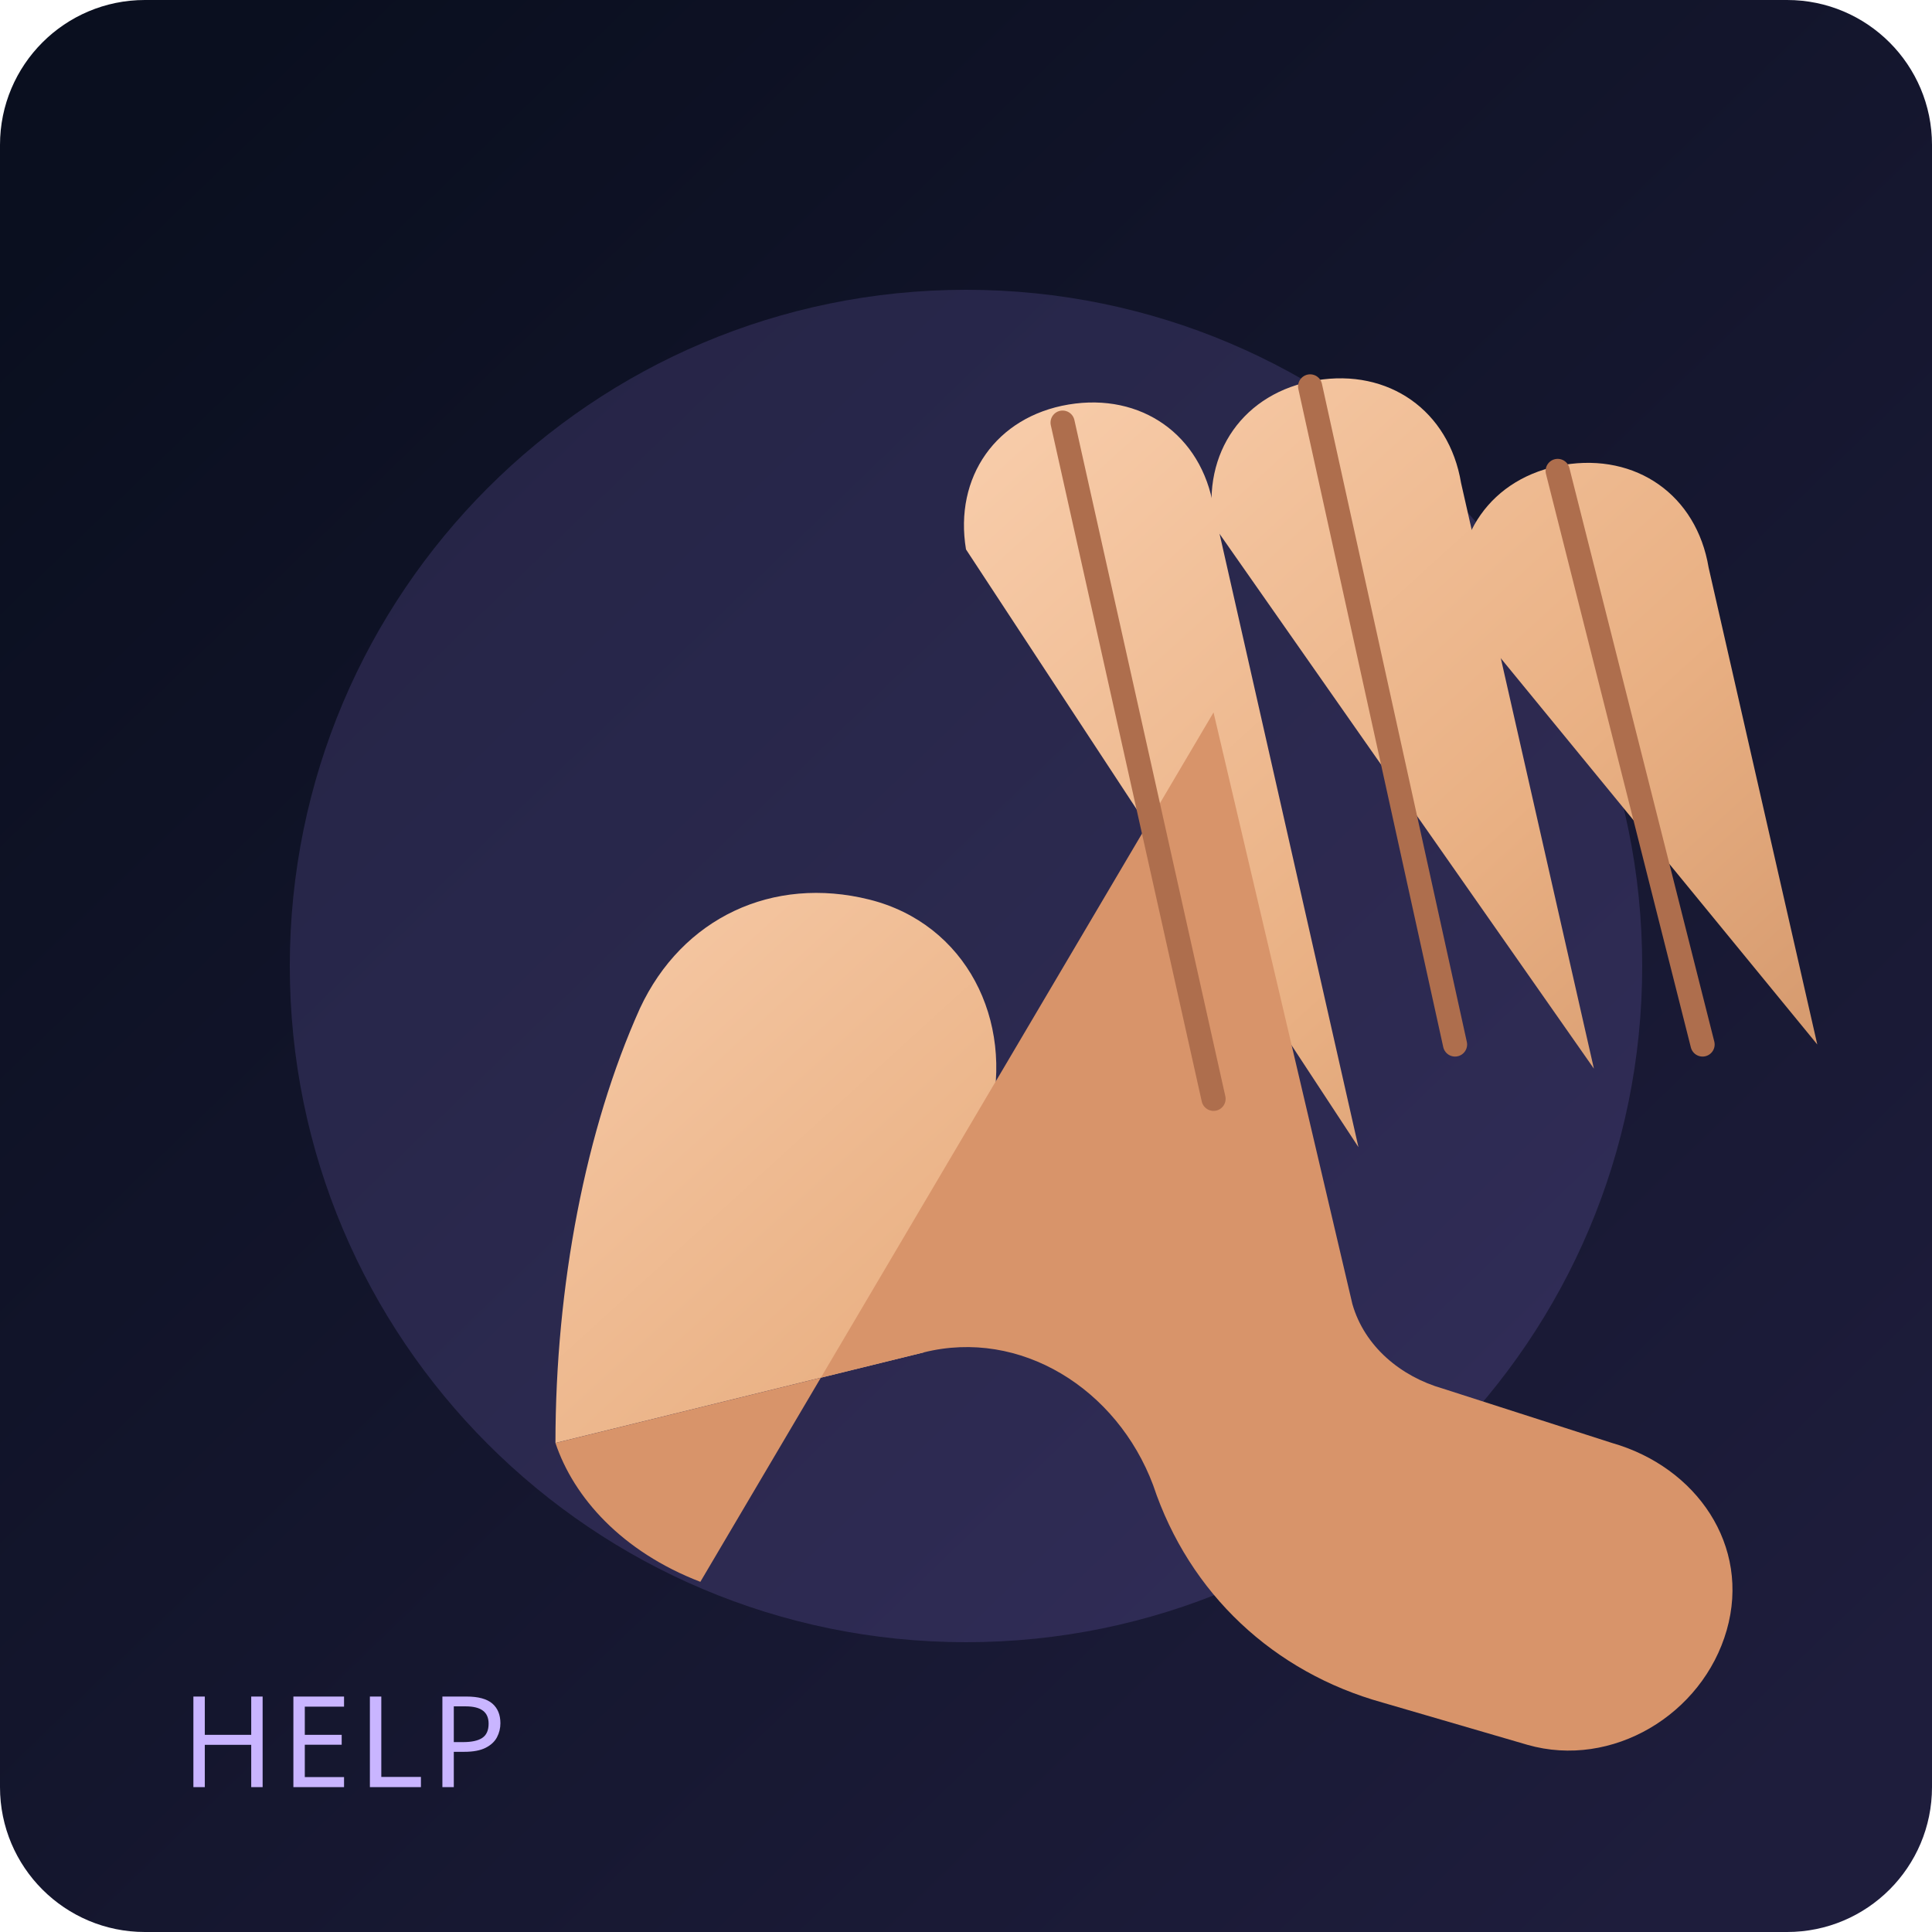
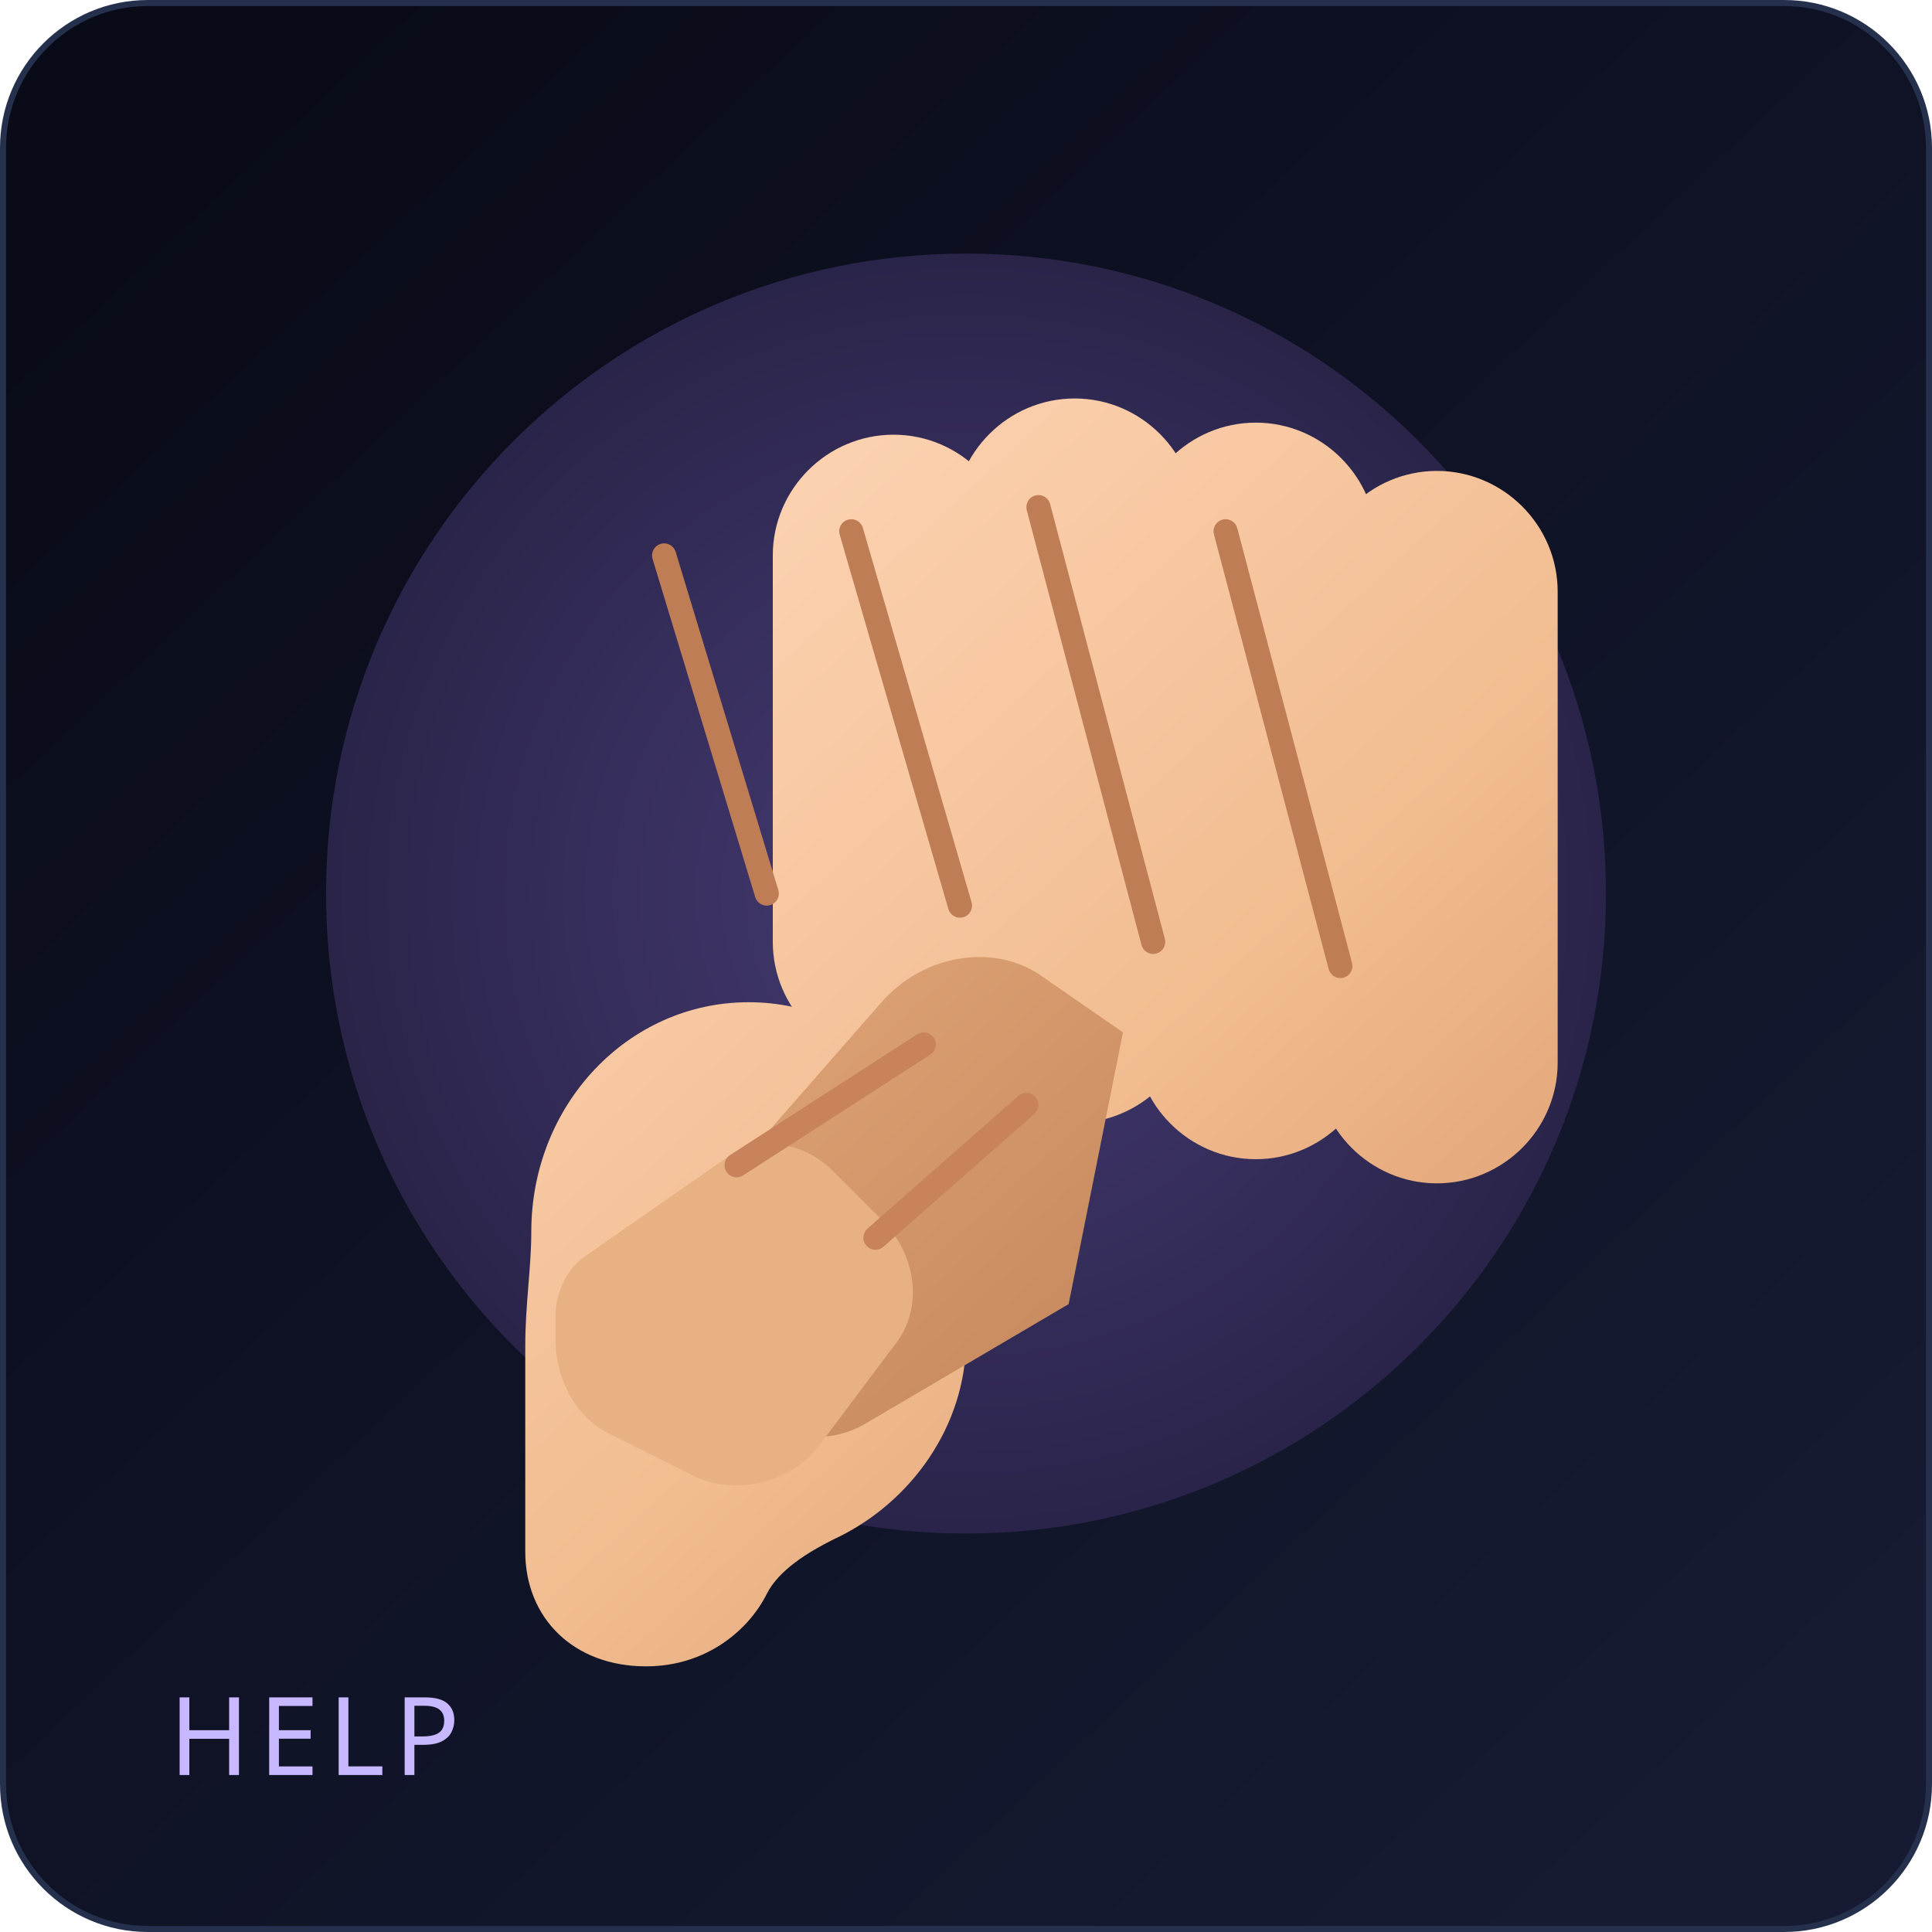
<svg xmlns="http://www.w3.org/2000/svg" width="320" height="320" viewBox="0 0 320 320" fill="none">
  <defs>
-     <linearGradient id="helpBg" x1="25" y1="20" x2="294" y2="298" gradientUnits="userSpaceOnUse">
-       <stop stop-color="#0A0F1F" />
-       <stop offset="1" stop-color="#1E1D3C" />
+     <linearGradient id="bg" x1="30" y1="22" x2="290" y2="298" gradientUnits="userSpaceOnUse">
+       <stop stop-color="#090B18" />
+       <stop offset="1" stop-color="#161B33" />
    </linearGradient>
-     <linearGradient id="helpHand" x1="88" y1="70" x2="280" y2="281" gradientUnits="userSpaceOnUse">
-       <stop stop-color="#FFDABD" />
-       <stop offset="0.55" stop-color="#E9B083" />
-       <stop offset="1" stop-color="#C18359" />
+     <radialGradient id="orb" cx="0" cy="0" r="1" gradientUnits="userSpaceOnUse" gradientTransform="translate(160 148) scale(108)">
+       <stop stop-color="#4B3F7B" stop-opacity="0.92" />
+       <stop offset="1" stop-color="#2A244A" stop-opacity="0.96" />
+     </radialGradient>
+     <linearGradient id="skin" x1="96" y1="74" x2="268" y2="260" gradientUnits="userSpaceOnUse">
+       <stop stop-color="#FFD7B8" />
+       <stop offset="0.55" stop-color="#F1BC90" />
+       <stop offset="1" stop-color="#D69465" />
+     </linearGradient>
+     <linearGradient id="skinShadow" x1="120" y1="140" x2="230" y2="262" gradientUnits="userSpaceOnUse">
+       <stop stop-color="#E3A97B" />
+       <stop offset="1" stop-color="#B7774E" />
    </linearGradient>
  </defs>
-   <rect width="320" height="320" rx="24" fill="url(#helpBg)" />
-   <circle cx="160" cy="160" r="112" fill="#A78BFA" fill-opacity="0.16" />
-   <path d="M92 239C92 213 97 187 106 167C113 152 128 145 144 149C160 153 168 169 164 185L153 224" fill="url(#helpHand)" />
-   <path d="M160 91C158 79 165 69 177 67C189 65 199 72 201 84L225 190" fill="url(#helpHand)" />
-   <path d="M201 87C199 75 206 65 218 63C230 61 240 68 242 80L264 177" fill="url(#helpHand)" />
-   <path d="M242 101C240 89 247 79 259 77C271 75 281 82 283 94L301 173" fill="url(#helpHand)" />
-   <path d="M116 262C103 257 95 248 92 239L153 224C169 220 185 230 191 246C197 264 211 277 229 282L253 289C267 293 282 284 286 270C290 256 281 243 267 239L239 230C232 228 226 223 224 216L201 118" fill="#D8946A" />
-   <path d="M176 70L201 182" stroke="#AE6E4D" stroke-width="4" stroke-linecap="round" />
-   <path d="M217 64L241 173" stroke="#AE6E4D" stroke-width="4" stroke-linecap="round" />
-   <path d="M258 78L282 173" stroke="#AE6E4D" stroke-width="4" stroke-linecap="round" />
-   <text x="30" y="296" fill="#C9B5FF" font-family="Space Grotesk, Segoe UI, sans-serif" font-size="21" letter-spacing="1">HELP</text>
+   <rect x="0.5" y="0.5" width="319" height="319" rx="24" fill="url(#bg)" stroke="#25304D" />
+   <circle cx="160" cy="148" r="106" fill="url(#orb)" />
+   <path d="M88 204C88 183 104 166 124 166C144 166 160 183 160 204V222C160 236 151 249 138 255C134 257 129 260 127 264C124 270 117 276 107 276C95 276 87 268 87 257V223C87 216 88 210 88 204Z" fill="url(#skin)" />
+   <path d="M128 92C128 81 137 72 148 72C159 72 168 81 168 92V156C168 167 159 176 148 176C137 176 128 167 128 156V92Z" fill="url(#skin)" />
+   <path d="M158 86C158 75 167 66 178 66C189 66 198 75 198 86V166C198 177 189 186 178 186C167 186 158 177 158 166V86Z" fill="url(#skin)" />
+   <path d="M188 90C188 79 197 70 208 70C219 70 228 79 228 90V172C228 183 219 192 208 192C197 192 188 183 188 172V90Z" fill="url(#skin)" />
+   <path d="M218 98C218 87 227 78 238 78C249 78 258 87 258 98V176C258 187 249 196 238 196C227 196 218 187 218 176V98Z" fill="url(#skin)" />
+   <path d="M118 198L146 166C153 158 165 156 173 162L186 171L177 216L143 236C132 242 118 234 116 222L115 210C114 206 115 202 118 198Z" fill="url(#skinShadow)" />
+   <path d="M92 218C92 214 94 210 97 208L120 192C126 188 133 189 138 194L146 202C152 208 153 217 148 223L136 239C131 246 121 248 114 244L100 237C95 234 92 228 92 222V218Z" fill="#E7B184" />
+   <path d="M110 92L127 148" stroke="#BF7D56" stroke-width="4" stroke-linecap="round" />
+   <path d="M141 88L159 150" stroke="#BF7D56" stroke-width="4" stroke-linecap="round" />
+   <path d="M172 84L191 156" stroke="#BF7D56" stroke-width="4" stroke-linecap="round" />
+   <path d="M203 88L222 160" stroke="#BF7D56" stroke-width="4" stroke-linecap="round" />
+   <path d="M122 193L153 173" stroke="#C8835C" stroke-width="4" stroke-linecap="round" />
+   <path d="M145 205L170 183" stroke="#C8835C" stroke-width="4" stroke-linecap="round" />
+   <text x="28" y="294" fill="#C8B8FF" font-family="Space Grotesk, Segoe UI, sans-serif" font-size="18" letter-spacing="1.5">HELP</text>
</svg>
